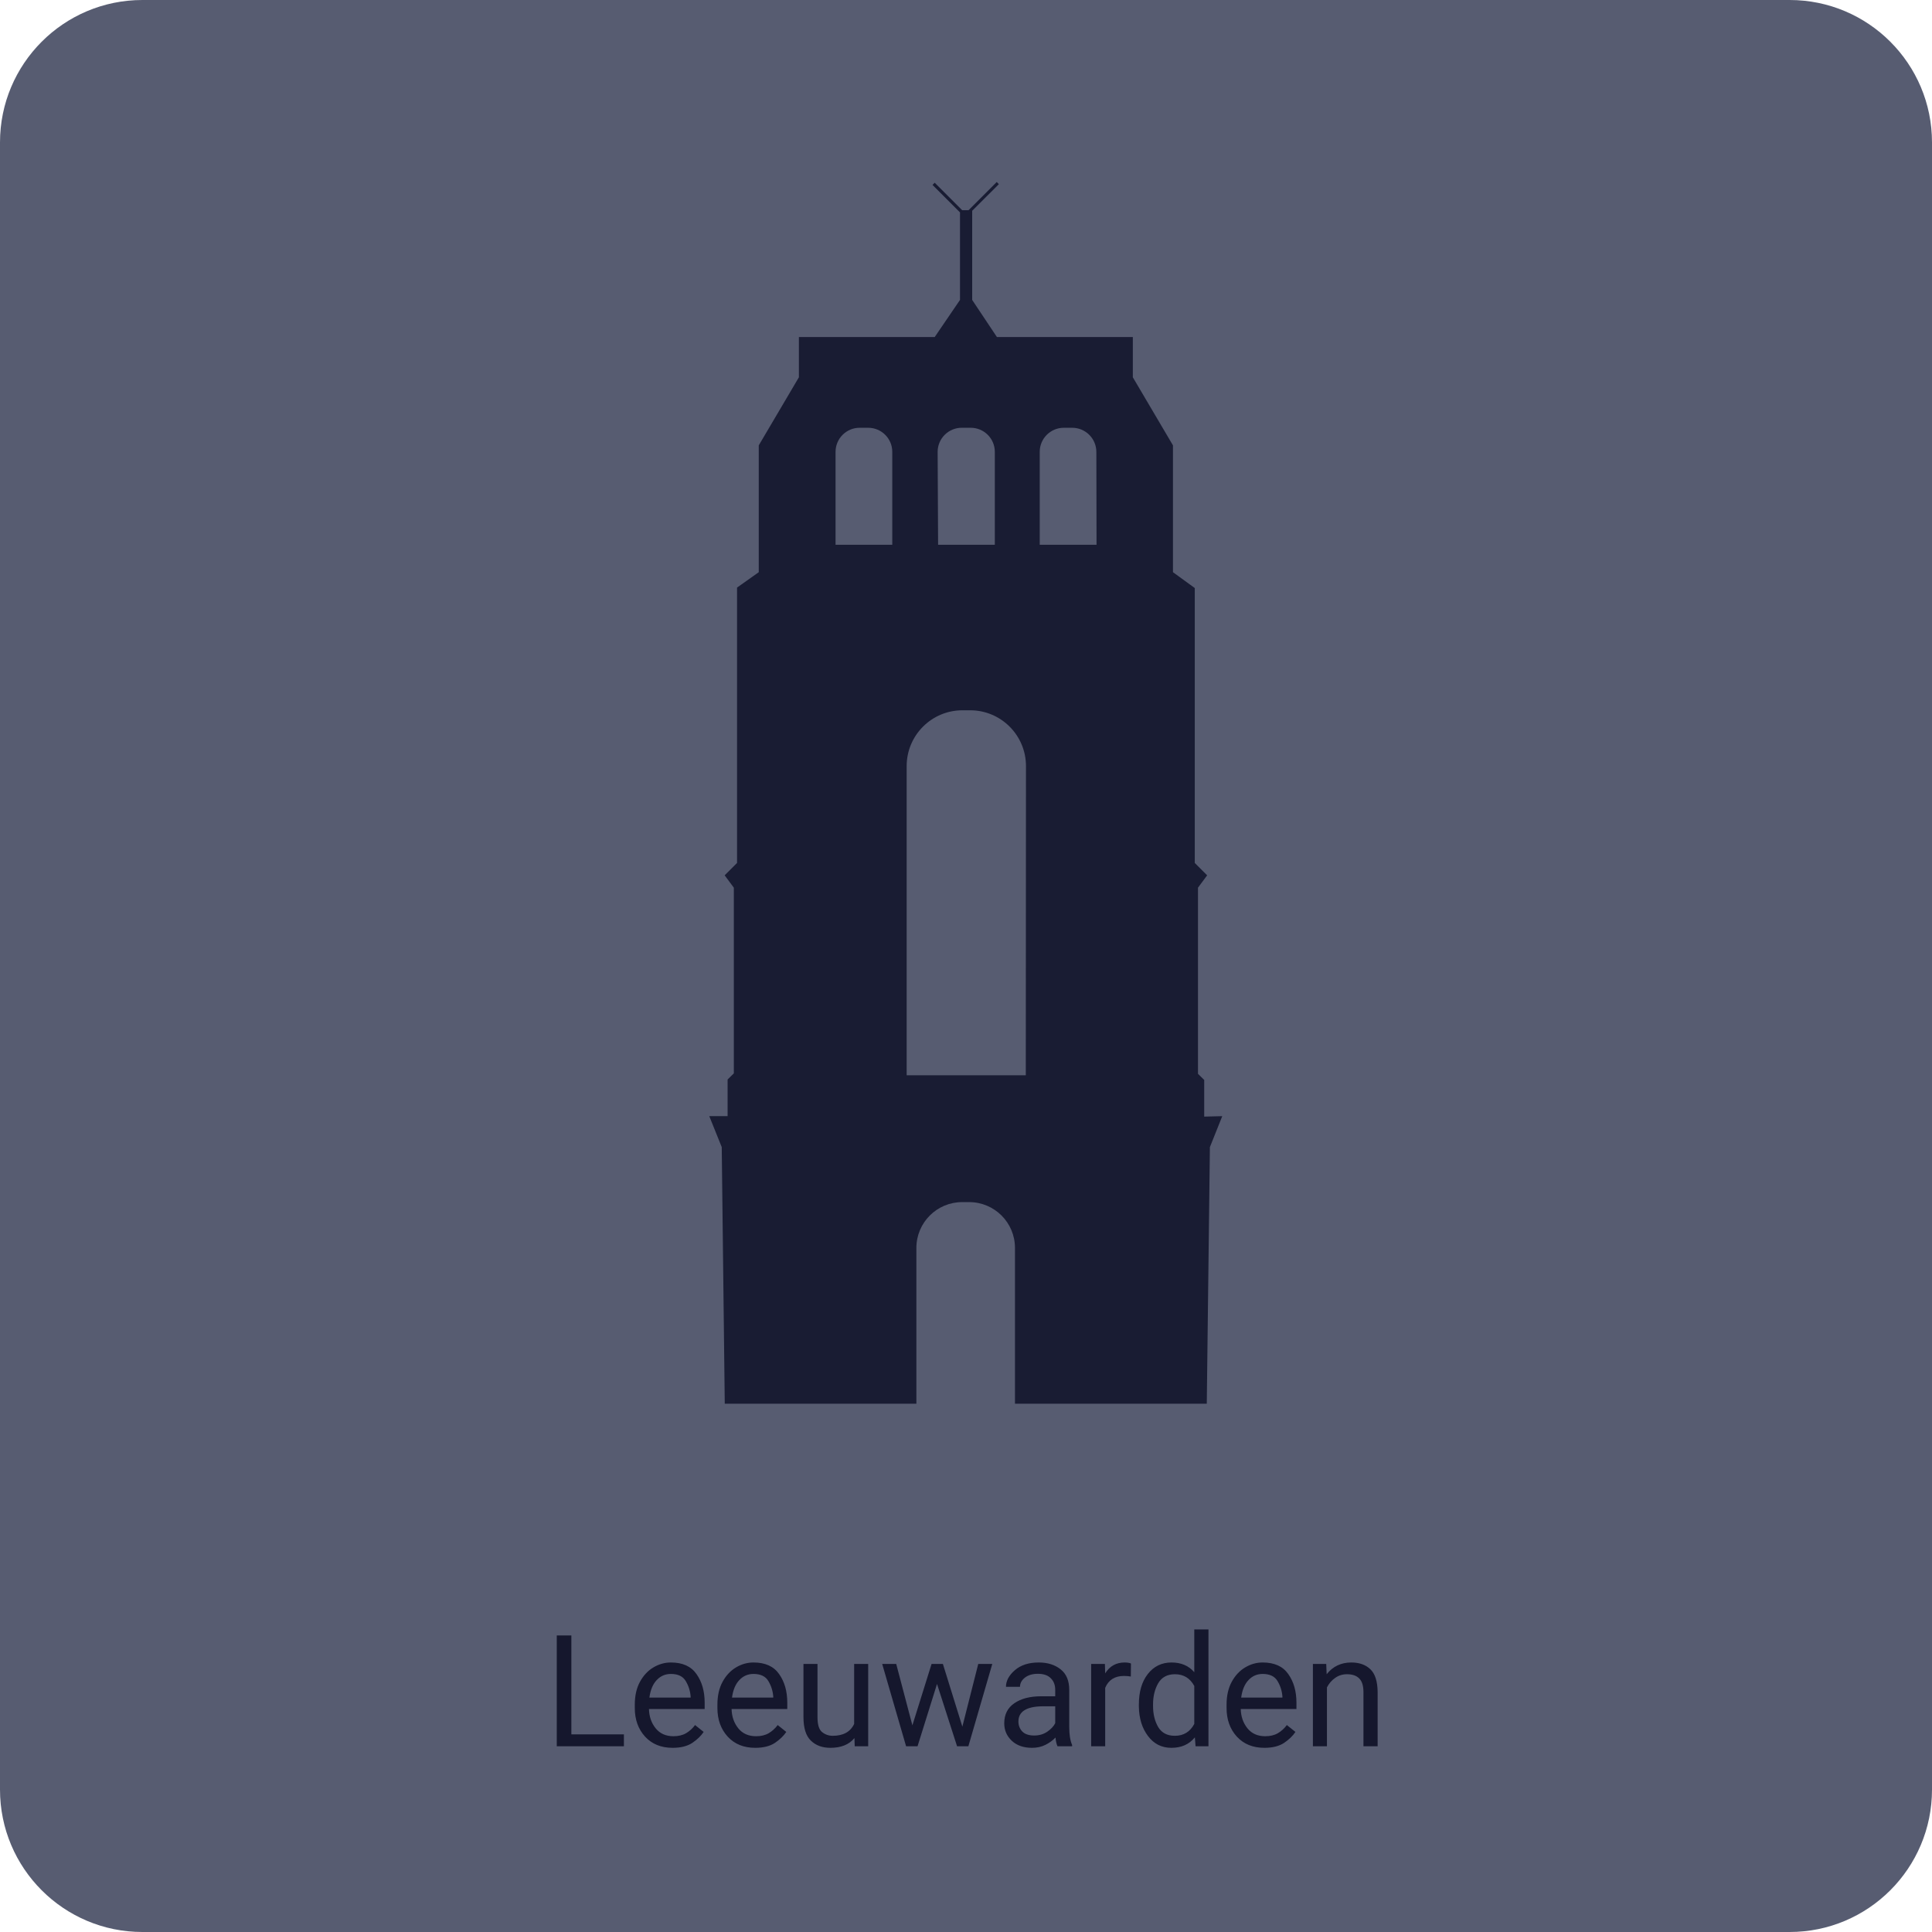
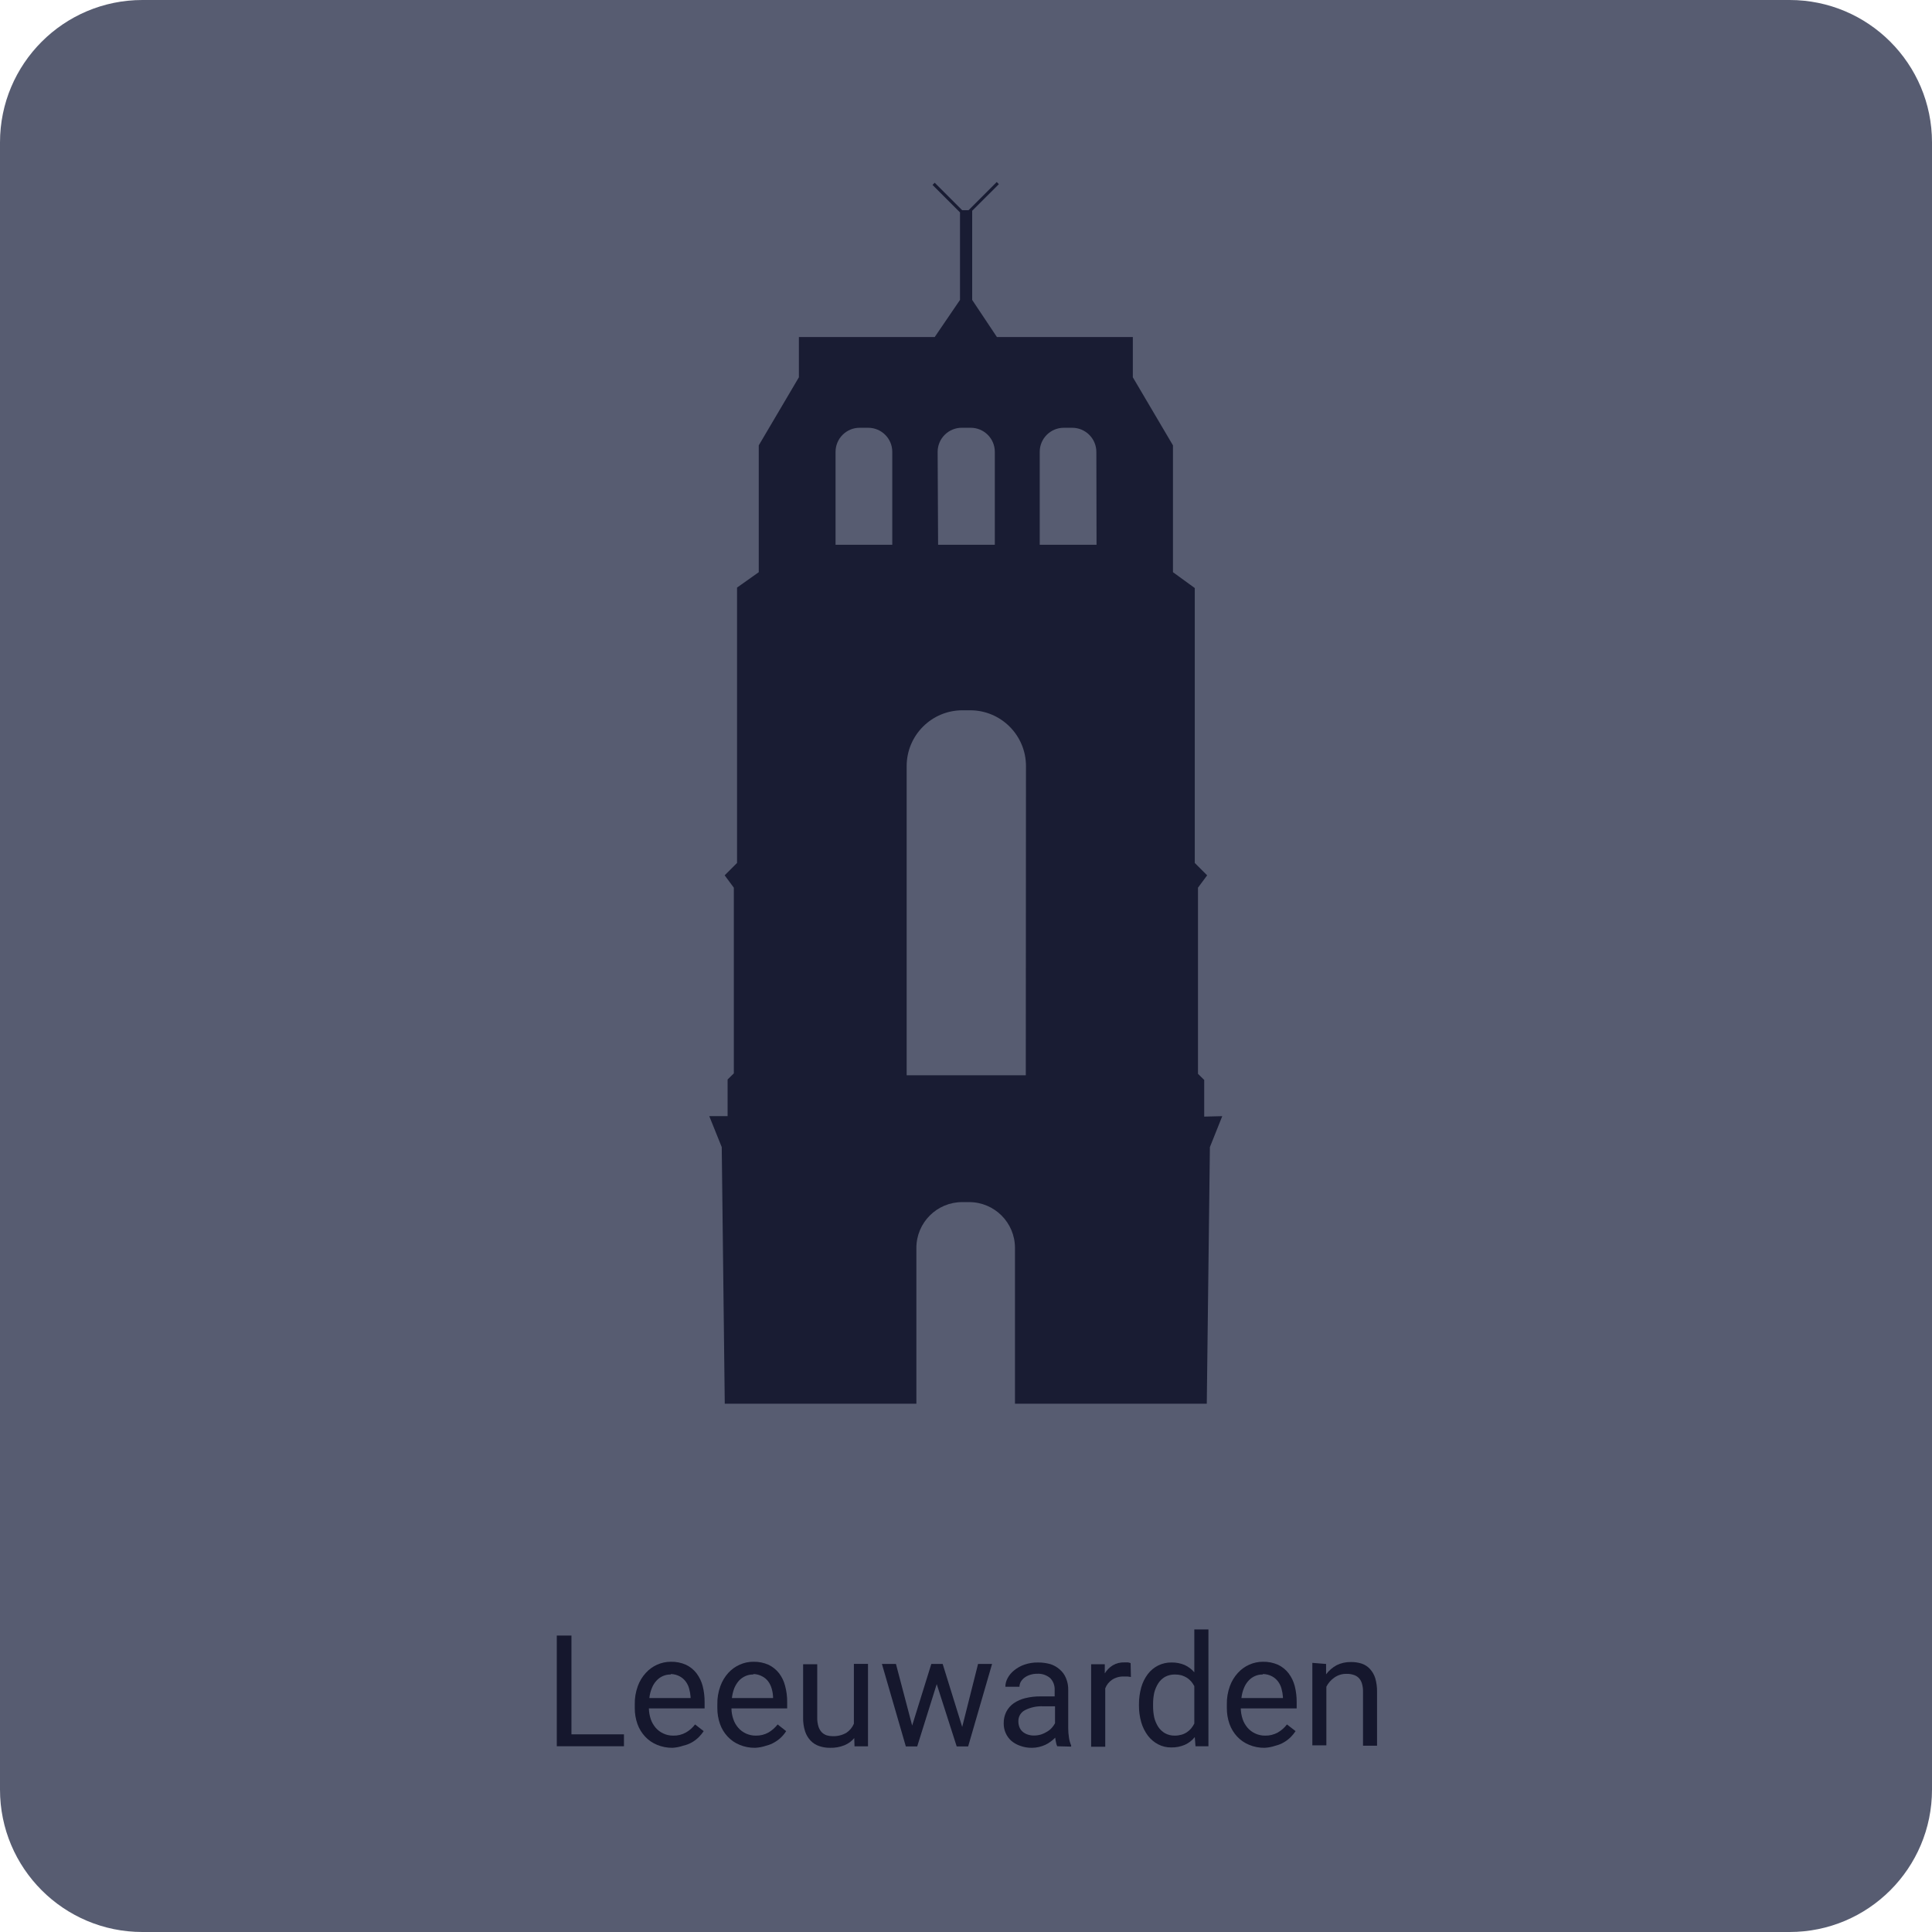
<svg xmlns="http://www.w3.org/2000/svg" id="Layer_1" data-name="Layer 1" viewBox="0 0 210.83 210.83">
  <defs>
-     <style>.cls-1{fill:#575c71;}.cls-2{fill:#191c33;}.cls-3{font-size:17px;fill:#15172d;font-family:Roboto-Regular, Roboto;}.cls-4{letter-spacing:-0.01em;}</style>
+     <style>.cls-1{fill:#575c71;}.cls-2{fill:#191c33;}.cls-3{fill:#15172d;}</style>
  </defs>
  <rect class="cls-1" width="210.83" height="210.83" rx="15.54" ry="15.54" />
  <path class="cls-2" d="M131.41,121.85v-4l-.68-.67V96.87l1-1.35-1.35-1.35v-30L128,62.44V48.6l-4.38-7.43V36.78H108.79l-2.7-4.05V23L109,20.1l-.23-.24-3.08,3.08H105l-3-3-.24.24,3,3v9.55L102,36.78H87.18v4.39L82.8,48.6V62.44l-2.37,1.68V94.17l-1.35,1.35,1,1.35v20.26l-.68.67v4h-2l1.36,3.38.33,28H100v-17a5,5,0,0,1,5-5h.76a5,5,0,0,1,5,5v17h20.93l.34-28,1.35-3.38ZM102.32,49.31A2.63,2.63,0,0,1,105,46.68h.93a2.63,2.63,0,0,1,2.63,2.63V59.45h-6.19ZM97.37,59.45H91.18V49.31a2.63,2.63,0,0,1,2.63-2.63h.93a2.63,2.63,0,0,1,2.63,2.63Zm14.57,57.89h-13V83.6A6.09,6.09,0,0,1,105,77.51h.87a6.09,6.09,0,0,1,6.09,6.09Zm7.72-57.89h-6.2V49.31a2.63,2.63,0,0,1,2.63-2.63H117a2.64,2.64,0,0,1,2.64,2.63Z" />
-   <text class="cls-3" transform="translate(59.35 190.56)">Leeuwa<tspan class="cls-4" x="58.55" y="0">r</tspan>
-     <tspan x="64.15" y="0">den</tspan>
-   </text>
+   <path class="cls-3" d="M62.36,189.26h5.73v1.3H60.76V178.48h1.6Z" />
+   <path class="cls-3" d="M73.39,190.73a4.26,4.26,0,0,1-1.7-.33,3.7,3.7,0,0,1-1.3-.9,4,4,0,0,1-.83-1.37,5.12,5.12,0,0,1-.29-1.74V186a5.48,5.48,0,0,1,.33-2,4.26,4.26,0,0,1,.88-1.45,3.68,3.68,0,0,1,2.72-1.21,3.84,3.84,0,0,1,1.66.33,3.18,3.18,0,0,1,1.15.93,4,4,0,0,1,.67,1.39,6.94,6.94,0,0,1,.21,1.75v.69H70.81a3.91,3.91,0,0,0,.2,1.16,2.87,2.87,0,0,0,.53.94,2.44,2.44,0,0,0,.83.63,2.47,2.47,0,0,0,1.1.24,2.66,2.66,0,0,0,1.38-.34,3.31,3.31,0,0,0,1-.88l.94.73a4,4,0,0,1-.53.65,3.62,3.62,0,0,1-.71.55,3.38,3.38,0,0,1-1,.39A4.38,4.38,0,0,1,73.39,190.73Zm-.19-8a2.05,2.05,0,0,0-1.55.66,2.54,2.54,0,0,0-.51.81,3.94,3.94,0,0,0-.28,1.1h4.5v-.12a4.5,4.5,0,0,0-.15-.88,2.3,2.3,0,0,0-.37-.79,2,2,0,0,0-.65-.57A2.13,2.13,0,0,0,73.2,182.68Z" />
+   <path class="cls-3" d="M82.4,190.73a4.23,4.23,0,0,1-1.7-.33,3.61,3.61,0,0,1-1.3-.9,3.87,3.87,0,0,1-.83-1.37,5.12,5.12,0,0,1-.29-1.74V186a5.48,5.48,0,0,1,.33-2,4.41,4.41,0,0,1,.87-1.45,3.66,3.66,0,0,1,1.26-.9,3.56,3.56,0,0,1,1.47-.31,3.87,3.87,0,0,1,1.66.33,3.26,3.26,0,0,1,1.15.93,3.81,3.81,0,0,1,.66,1.39,6.5,6.5,0,0,1,.22,1.75v.69H79.82a3.62,3.62,0,0,0,.2,1.16,2.7,2.7,0,0,0,.53.94,2.51,2.51,0,0,0,1.93.87,2.71,2.71,0,0,0,1.38-.34,3.57,3.57,0,0,0,1-.88l.93.73a3.58,3.58,0,0,1-1.24,1.2,3.32,3.32,0,0,1-.94.39A4.38,4.38,0,0,1,82.4,190.73Zm-.19-8a2,2,0,0,0-.86.17,2.22,2.22,0,0,0-.7.49,3,3,0,0,0-.51.81,4.32,4.32,0,0,0-.27,1.1h4.49v-.12a3.84,3.84,0,0,0-.14-.88,2.5,2.5,0,0,0-.37-.79,1.92,1.92,0,0,0-.66-.57A2.06,2.06,0,0,0,82.21,182.68Z" />
+   <path class="cls-3" d="M93.22,189.67a2.73,2.73,0,0,1-1.07.78,3.85,3.85,0,0,1-1.56.28,3.51,3.51,0,0,1-1.2-.19,2.28,2.28,0,0,1-.93-.59,2.67,2.67,0,0,1-.6-1,4.68,4.68,0,0,1-.22-1.54v-5.8h1.54v5.82a3.12,3.12,0,0,0,.14,1,1.62,1.62,0,0,0,.37.62,1.4,1.4,0,0,0,.53.32,2.16,2.16,0,0,0,.62.09,2.81,2.81,0,0,0,1.51-.36,2.21,2.21,0,0,0,.83-1v-6.53h1.54v9H93.25Z" />
+   <path class="cls-3" d="M105,188.45l1.73-6.87h1.53l-2.61,9H104.4l-2.18-6.8-2.13,6.8H98.85l-2.61-9h1.53l1.77,6.72,2.09-6.72h1.24Z" />
+   <path class="cls-3" d="M115.37,190.56a1.39,1.39,0,0,1-.13-.42,4.34,4.34,0,0,1-.09-.52,3.28,3.28,0,0,1-.48.42,3.21,3.21,0,0,1-.59.36,3.85,3.85,0,0,1-.7.24,3.33,3.33,0,0,1-.78.09,3.52,3.52,0,0,1-1.25-.21,3,3,0,0,1-1-.56,2.51,2.51,0,0,1-.82-1.89,2.73,2.73,0,0,1,.28-1.27,2.58,2.58,0,0,1,.81-.93,3.79,3.79,0,0,1,1.27-.56,6.66,6.66,0,0,1,1.67-.19h1.53v-.71a1.74,1.74,0,0,0-.48-1.28,2,2,0,0,0-1.42-.48,2.47,2.47,0,0,0-.79.12,2.06,2.06,0,0,0-.61.31,1.55,1.55,0,0,0-.4.45,1.14,1.14,0,0,0-.14.54h-1.54a2,2,0,0,1,.25-.95,2.75,2.75,0,0,1,.72-.85,3.65,3.65,0,0,1,1.12-.62,4.34,4.34,0,0,1,1.48-.23,4.89,4.89,0,0,1,1.35.18,2.8,2.8,0,0,1,1,.57,2.42,2.42,0,0,1,.69.94,3.17,3.17,0,0,1,.25,1.32v4.17a6.43,6.43,0,0,0,.08,1,3.22,3.22,0,0,0,.24.87v.13Zm-2.55-1.17a2.77,2.77,0,0,0,.78-.11,2.86,2.86,0,0,0,.66-.31,2.18,2.18,0,0,0,.52-.42,2.53,2.53,0,0,0,.35-.5V186.2h-1.28a4,4,0,0,0-2,.42,1.33,1.33,0,0,0-.72,1.24,1.73,1.73,0,0,0,.11.6,1.25,1.25,0,0,0,.33.49,1.58,1.58,0,0,0,.54.32A2.09,2.09,0,0,0,112.82,189.39Z" />
+   <path class="cls-3" d="M123.41,183l-.37-.05h-.38a2.22,2.22,0,0,0-1.3.35,2,2,0,0,0-.75.94v6.37h-1.54v-9h1.49l0,1a2.62,2.62,0,0,1,.87-.88,2.33,2.33,0,0,1,1.27-.32l.38,0a1.18,1.18,0,0,1,.3.08Z" />
+   <path class="cls-3" d="M124.29,186a6.77,6.77,0,0,1,.25-1.87,4.38,4.38,0,0,1,.72-1.45,3.23,3.23,0,0,1,1.12-.93,3.17,3.17,0,0,1,1.46-.33,3.54,3.54,0,0,1,1.43.27,3.1,3.1,0,0,1,1.06.8v-4.68h1.54v12.75h-1.41l-.08-1a2.88,2.88,0,0,1-1.08.84,3.55,3.55,0,0,1-1.48.29,3,3,0,0,1-1.44-.34,3.4,3.4,0,0,1-1.12-.95,4.58,4.58,0,0,1-.72-1.45,6.51,6.51,0,0,1-.25-1.82Zm1.54.17a5.76,5.76,0,0,0,.13,1.27,3.43,3.43,0,0,0,.43,1,2.25,2.25,0,0,0,.74.7,2.15,2.15,0,0,0,1.07.26,2.68,2.68,0,0,0,.73-.1,2,2,0,0,0,.59-.27,2.25,2.25,0,0,0,.46-.41,2.78,2.78,0,0,0,.35-.54V184a3.48,3.48,0,0,0-.34-.51,2.49,2.49,0,0,0-.46-.4,2.66,2.66,0,0,0-.59-.27,2.73,2.73,0,0,0-.72-.09,2.22,2.22,0,0,0-1.09.26,2.18,2.18,0,0,0-.74.71,3.61,3.61,0,0,0-.43,1,5.76,5.76,0,0,0-.13,1.27Z" />
+   <path class="cls-3" d="M138,190.73a4.23,4.23,0,0,1-1.7-.33,3.7,3.7,0,0,1-1.3-.9,4,4,0,0,1-.83-1.37,5.12,5.12,0,0,1-.29-1.74V186a5.48,5.48,0,0,1,.33-2,4.26,4.26,0,0,1,.88-1.45,3.68,3.68,0,0,1,2.72-1.21,3.87,3.87,0,0,1,1.66.33,3.18,3.18,0,0,1,1.15.93,4,4,0,0,1,.67,1.39,6.94,6.94,0,0,1,.21,1.75v.69H135.4a3.91,3.91,0,0,0,.2,1.16,2.87,2.87,0,0,0,.53.94,2.44,2.44,0,0,0,.83.63,2.47,2.47,0,0,0,1.1.24,2.71,2.71,0,0,0,1.38-.34,3.31,3.31,0,0,0,1-.88l.94.73a4,4,0,0,1-.53.65,3.62,3.62,0,0,1-.71.55,3.38,3.38,0,0,1-.95.39A4.38,4.38,0,0,1,138,190.73Zm-.19-8a2,2,0,0,0-.86.17,2.07,2.07,0,0,0-.69.49,2.54,2.54,0,0,0-.51.81,3.94,3.94,0,0,0-.28,1.1H140v-.12a4.5,4.5,0,0,0-.15-.88,2.3,2.3,0,0,0-.37-.79,2,2,0,0,0-.65-.57A2.13,2.13,0,0,0,137.79,182.68Z" />
+   <path class="cls-3" d="M144.71,181.58l0,1.13a3.54,3.54,0,0,1,1.16-1,3.37,3.37,0,0,1,1.53-.34,3.72,3.72,0,0,1,1.19.17,2.15,2.15,0,0,1,.9.58,2.68,2.68,0,0,1,.58,1,5,5,0,0,1,.2,1.5v5.88h-1.53v-5.9a2.86,2.86,0,0,0-.12-.89,1.45,1.45,0,0,0-.34-.6,1.32,1.32,0,0,0-.57-.34,2.27,2.27,0,0,0-.77-.11,2.22,2.22,0,0,0-1.32.4,2.71,2.71,0,0,0-.88,1v6.4h-1.53v-9Z" />
</svg>
